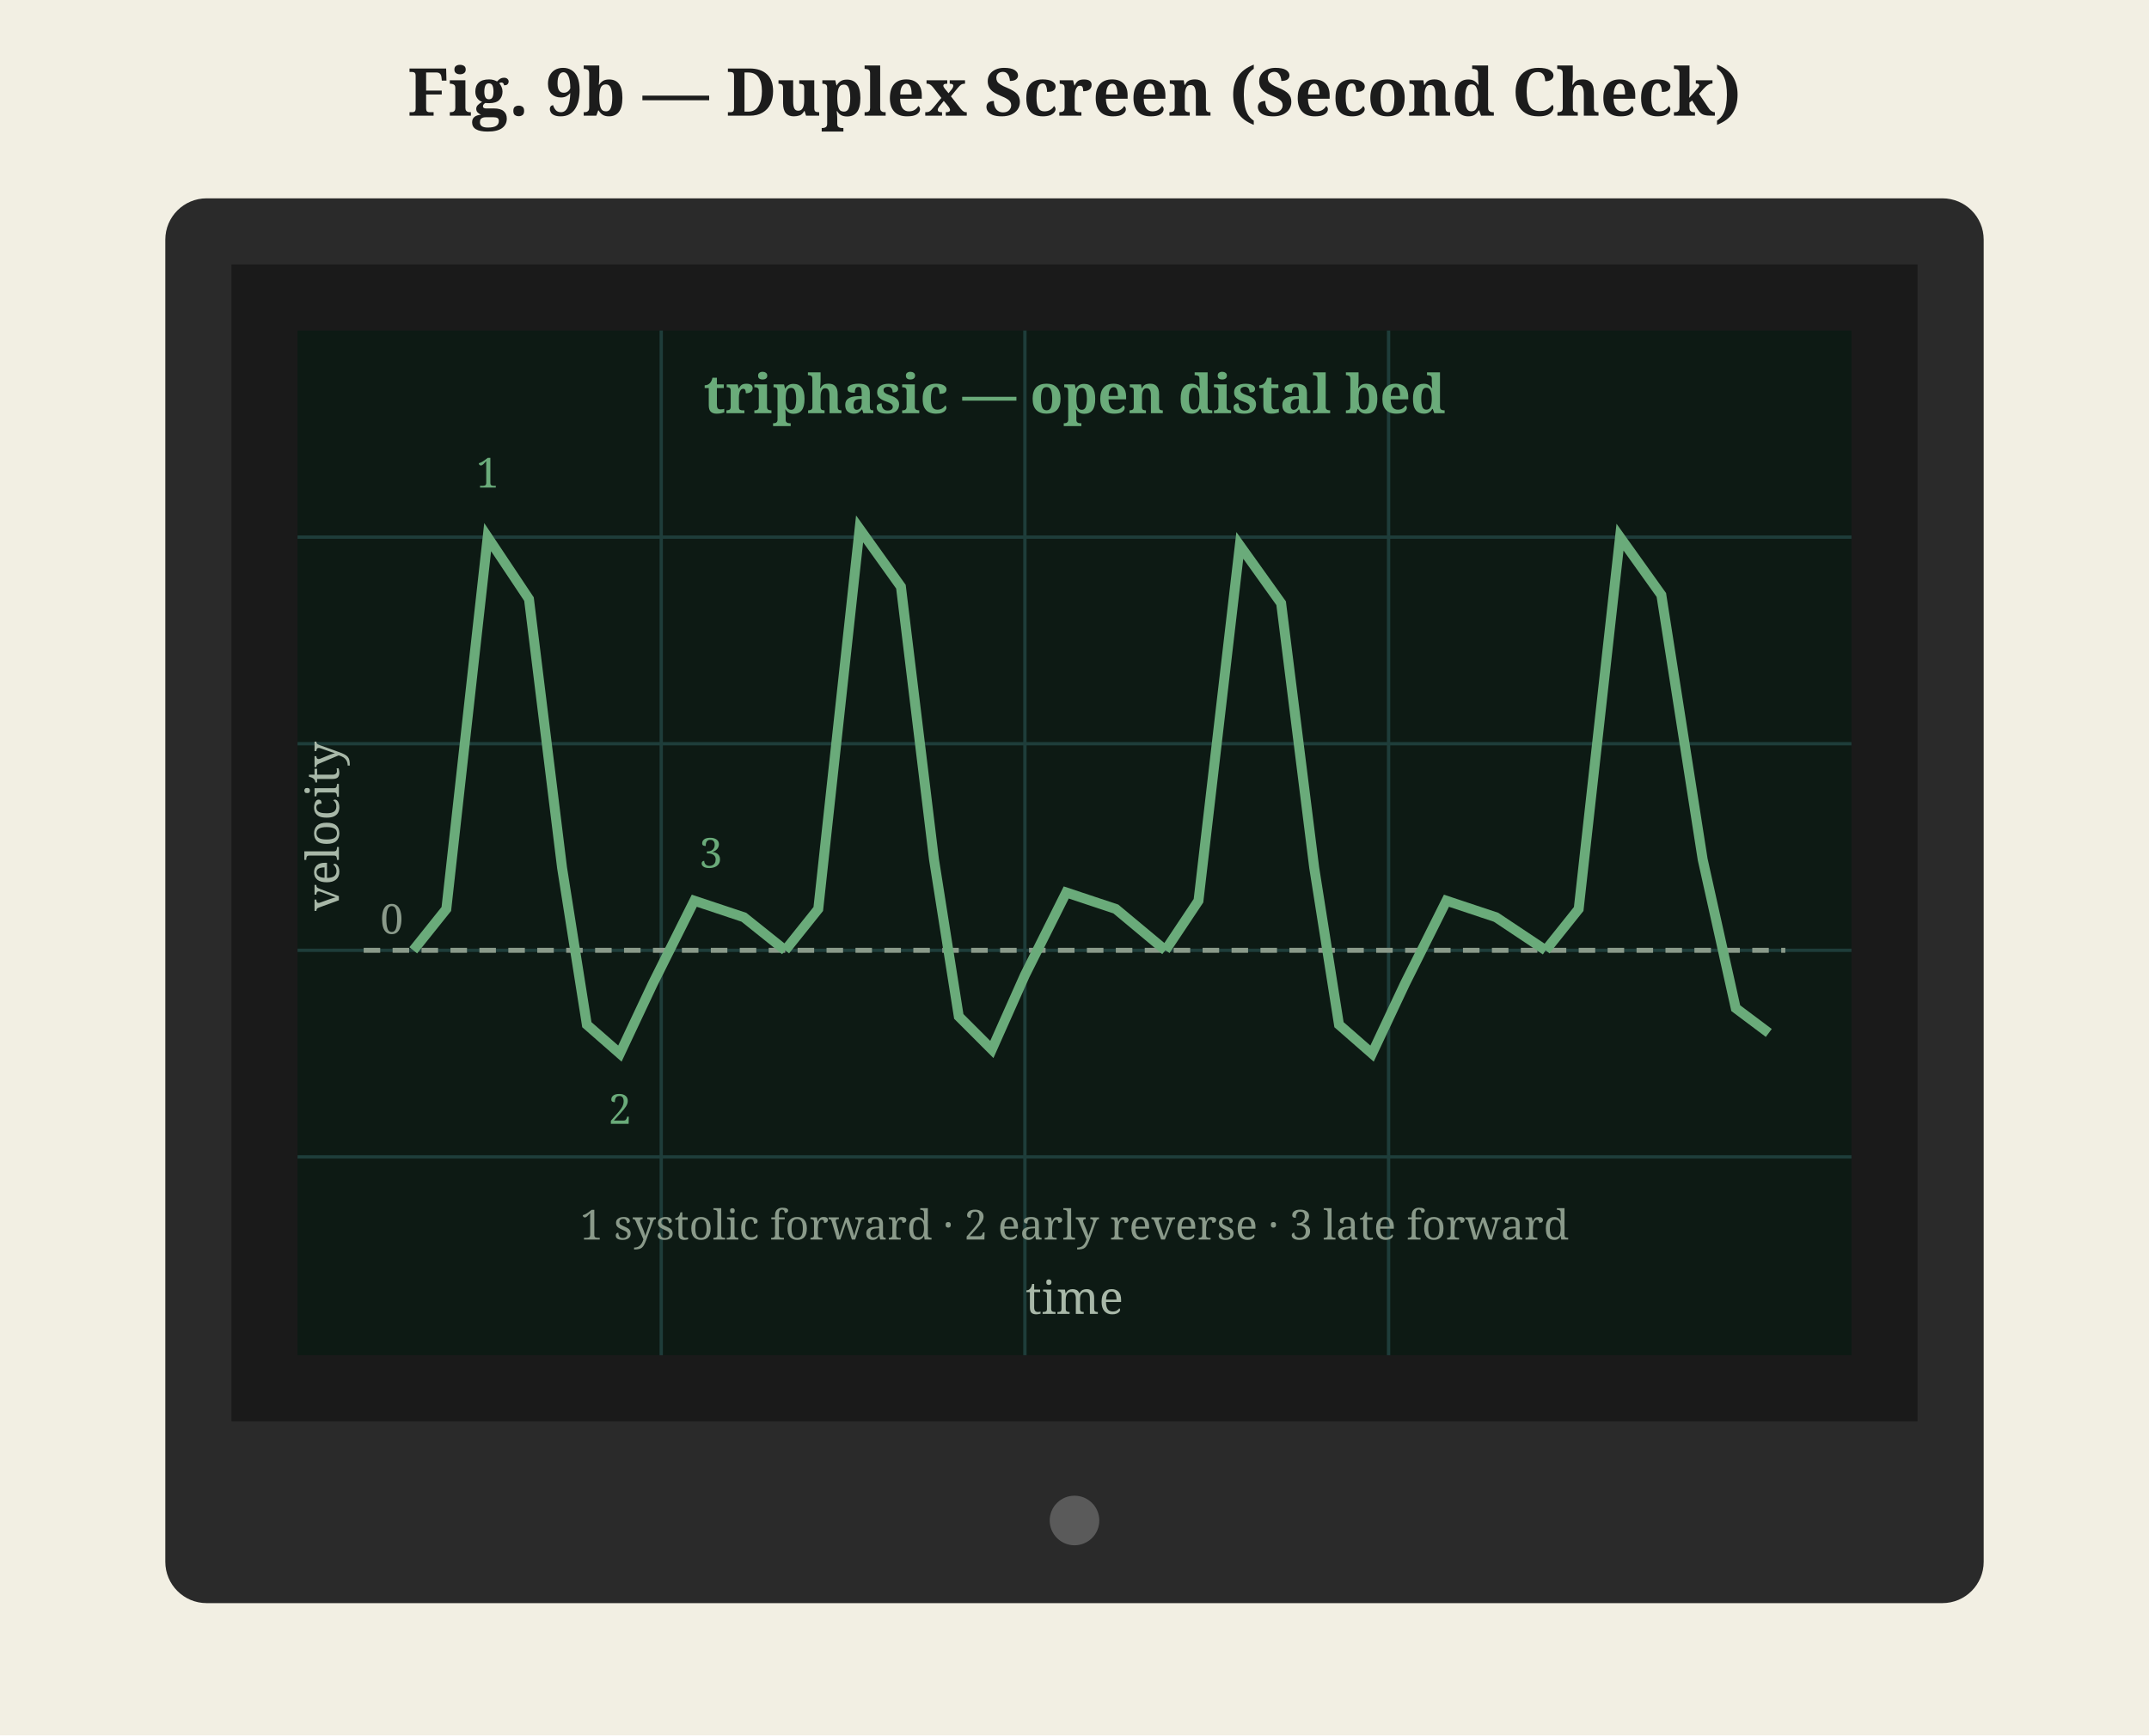
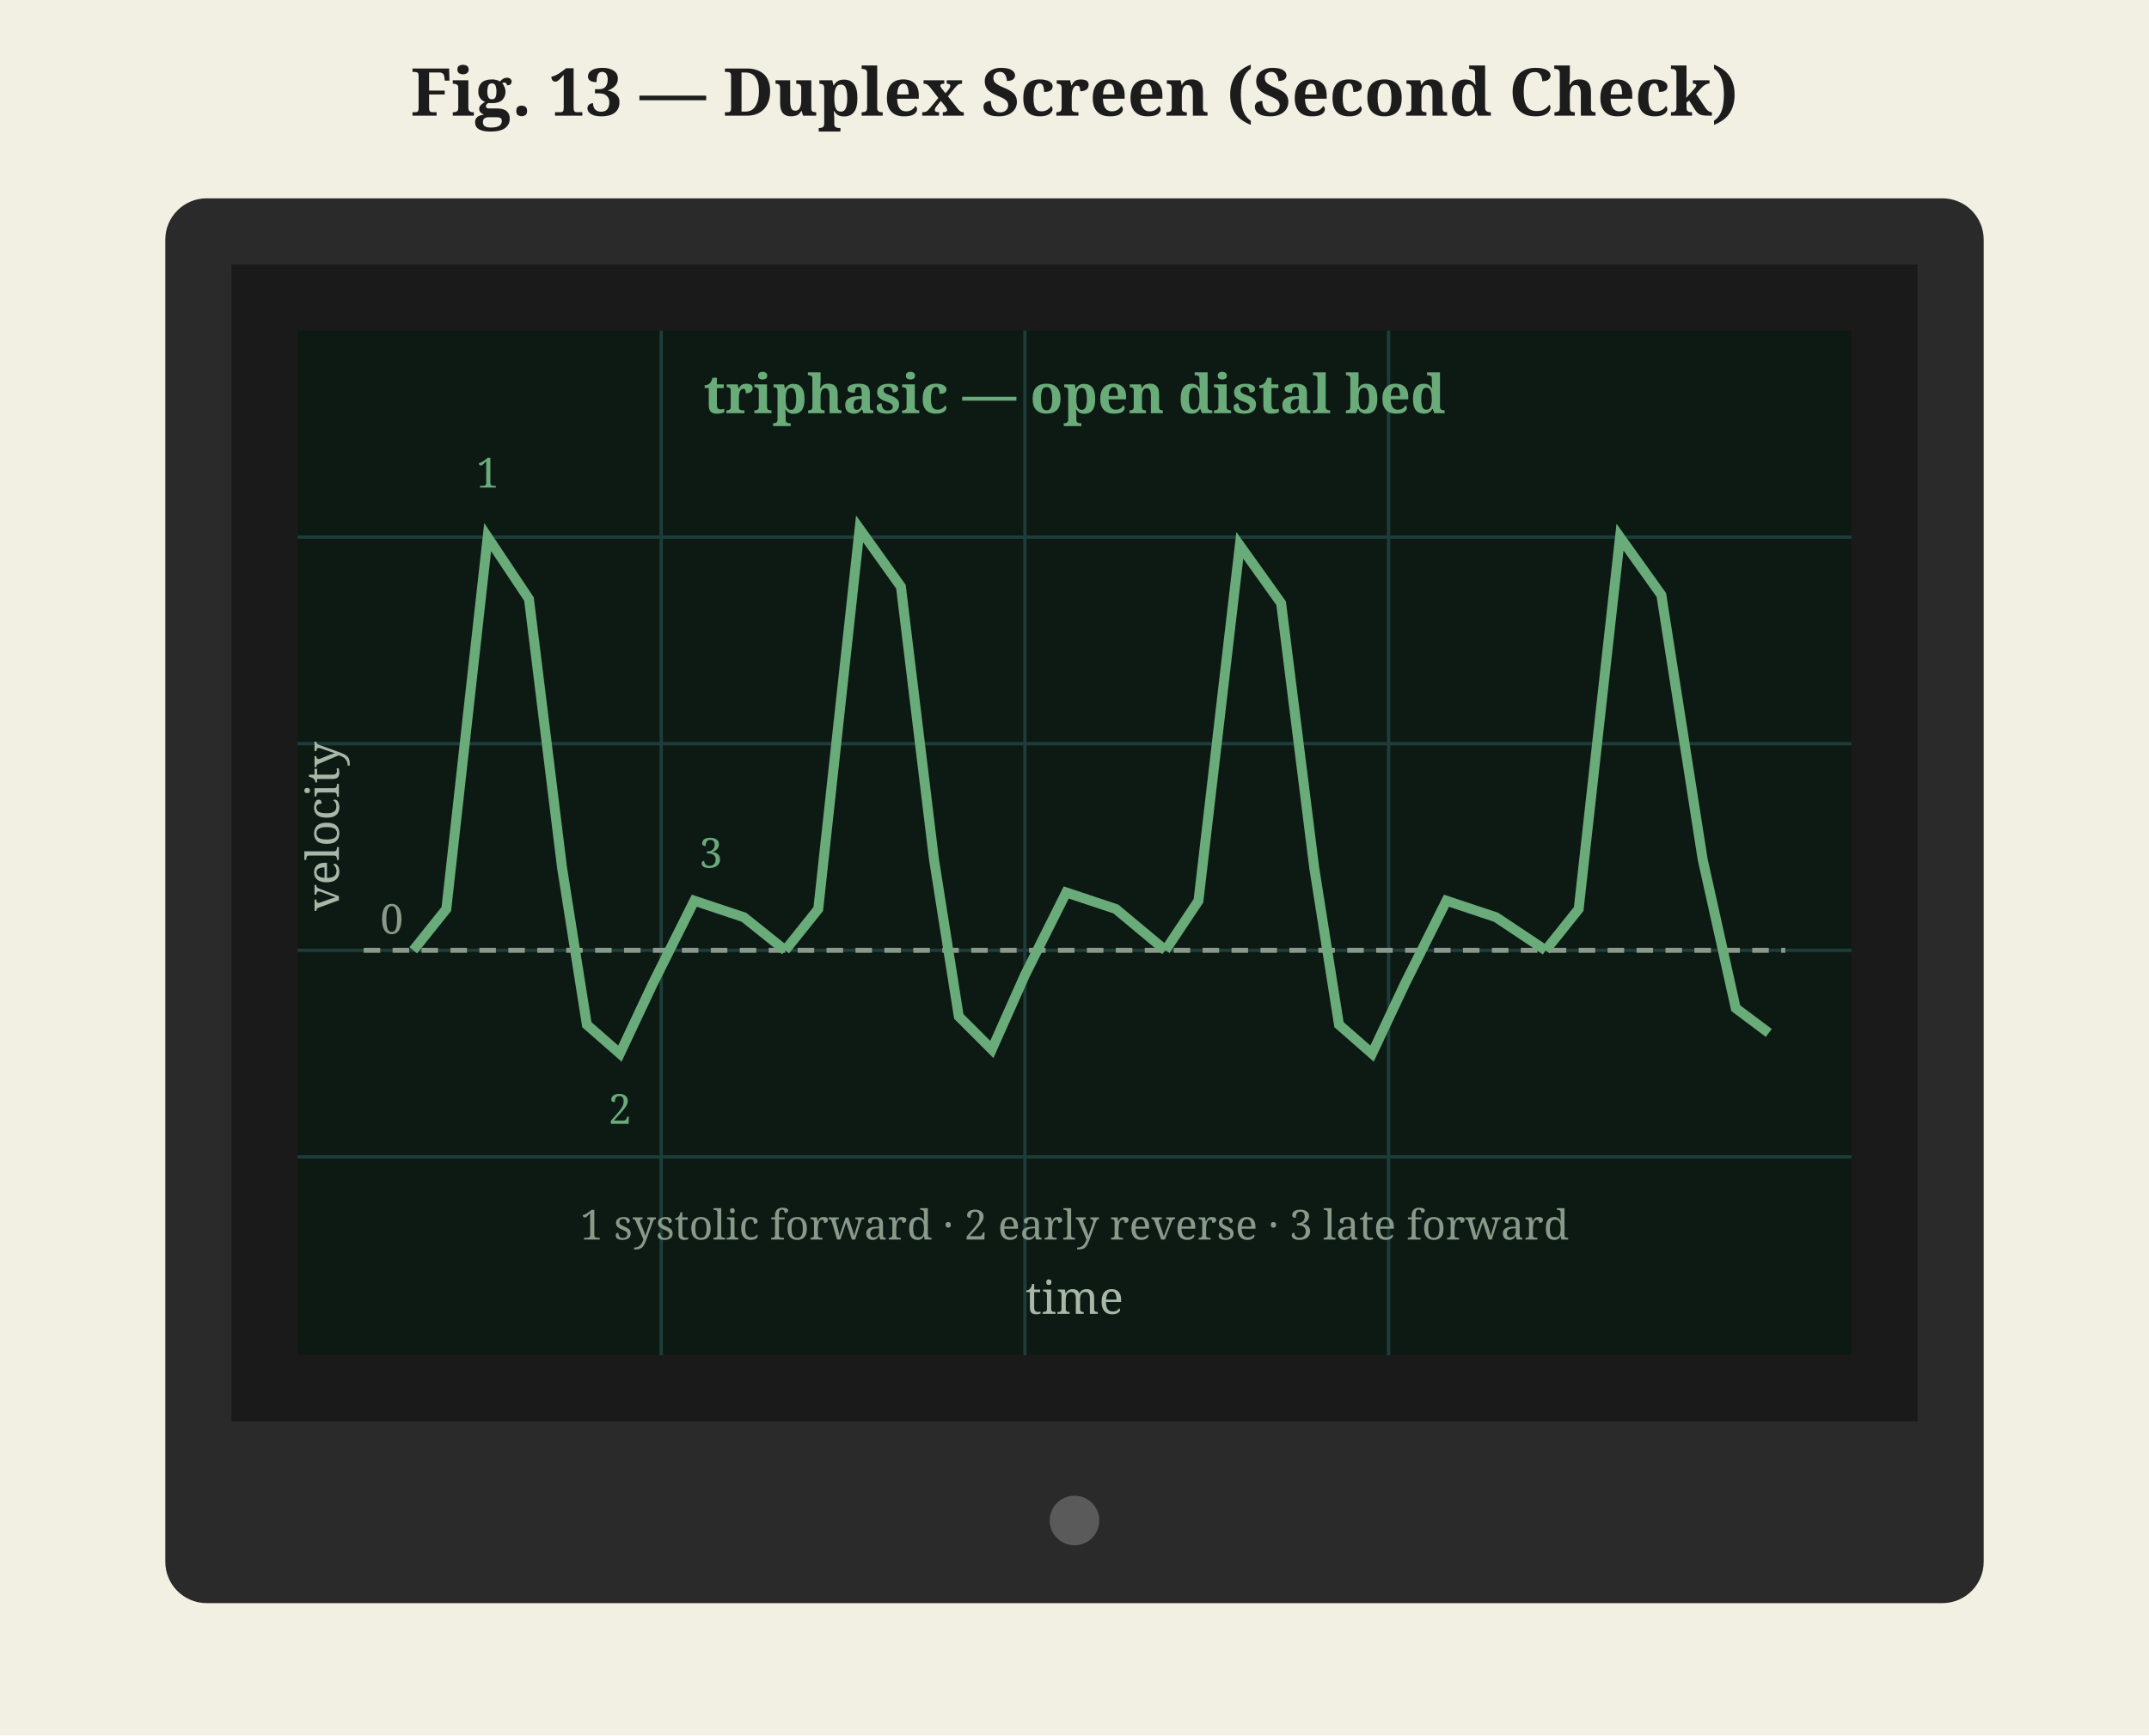
<svg xmlns="http://www.w3.org/2000/svg" viewBox="0 0 520 420" width="100%" height="100%">
  <defs>
    <marker id="arrow-charcoal" viewBox="0 0 10 10" refX="6" refY="5" markerWidth="5" markerHeight="5" orient="auto">
      <path d="M 0 1.5 L 8 5 L 0 8.5 z" fill="#3a3a3a" />
    </marker>
  </defs>
  <rect width="100%" height="100%" fill="#f2efe3" />
-   <text x="260" y="28" font-family="Georgia, serif" font-size="16" font-weight="bold" fill="#1c1c1c" text-anchor="middle">Fig. 9b — Duplex Screen (Second Check)</text>
+   <text x="260" y="28" font-family="Georgia, serif" font-size="16" font-weight="bold" fill="#1c1c1c" text-anchor="middle">Fig. 13 — Duplex Screen (Second Check)</text>
  <rect x="40" y="48" width="440" height="340" rx="10" fill="#2a2a2a" />
  <rect x="56" y="64" width="408" height="280" fill="#1a1a1a" />
  <circle cx="260" cy="368" r="6" fill="#5a5a5a" />
  <rect x="72" y="80" width="376" height="248" fill="#0d1a14" />
  <g stroke="#1e3d3a" stroke-width="0.8">
    <line x1="72" y1="130" x2="448" y2="130" />
    <line x1="72" y1="180" x2="448" y2="180" />
    <line x1="72" y1="230" x2="448" y2="230" />
    <line x1="72" y1="280" x2="448" y2="280" />
    <line x1="160" y1="80" x2="160" y2="328" />
    <line x1="248" y1="80" x2="248" y2="328" />
    <line x1="336" y1="80" x2="336" y2="328" />
  </g>
  <line x1="88" y1="230" x2="432" y2="230" stroke="#8a9a8a" stroke-width="1.2" stroke-dasharray="4,3" />
  <text x="92" y="226" font-family="Georgia, serif" font-size="10" fill="#8a9a8a">0</text>
  <text x="260" y="318" font-family="Georgia, serif" font-size="11" fill="#a8b8a8" text-anchor="middle">time</text>
  <text x="82" y="200" font-family="Georgia, serif" font-size="11" fill="#a8b8a8" transform="rotate(-90 82 200)" text-anchor="middle">velocity</text>
  <path d="M 100 230            L 108 220            L 118 130            L 128 145            L 136 210            L 142 248            L 150 255            L 158 238            L 168 218            L 180 222            L 190 230" fill="none" stroke="#6aab7a" stroke-width="2.4" />
  <text x="118" y="118" font-family="Georgia, serif" font-size="10" fill="#6aab7a" text-anchor="middle">1</text>
  <text x="150" y="272" font-family="Georgia, serif" font-size="10" fill="#6aab7a" text-anchor="middle">2</text>
  <text x="172" y="210" font-family="Georgia, serif" font-size="10" fill="#6aab7a" text-anchor="middle">3</text>
  <path d="M 190 230            L 198 220            L 208 128            L 218 142            L 226 208            L 232 246            L 240 254            L 248 236            L 258 216            L 270 220            L 282 230" fill="none" stroke="#6aab7a" stroke-width="2.4" />
  <path d="M 282 230            L 290 218            L 300 132            L 310 146            L 318 210            L 324 248            L 332 255            L 340 238            L 350 218            L 362 222            L 374 230" fill="none" stroke="#6aab7a" stroke-width="2.4" />
  <path d="M 374 230            L 382 220            L 392 130            L 402 144            L 412 208            L 420 244            L 428 250" fill="none" stroke="#6aab7a" stroke-width="2.4" />
  <text x="260" y="100" font-family="Georgia, serif" font-size="13" font-weight="bold" fill="#6aab7a" text-anchor="middle">triphasic — open distal bed</text>
  <text x="260" y="300" font-family="Georgia, serif" font-size="10" fill="#8a9a8a" text-anchor="middle">1 systolic forward · 2 early reverse · 3 late forward</text>
</svg>
